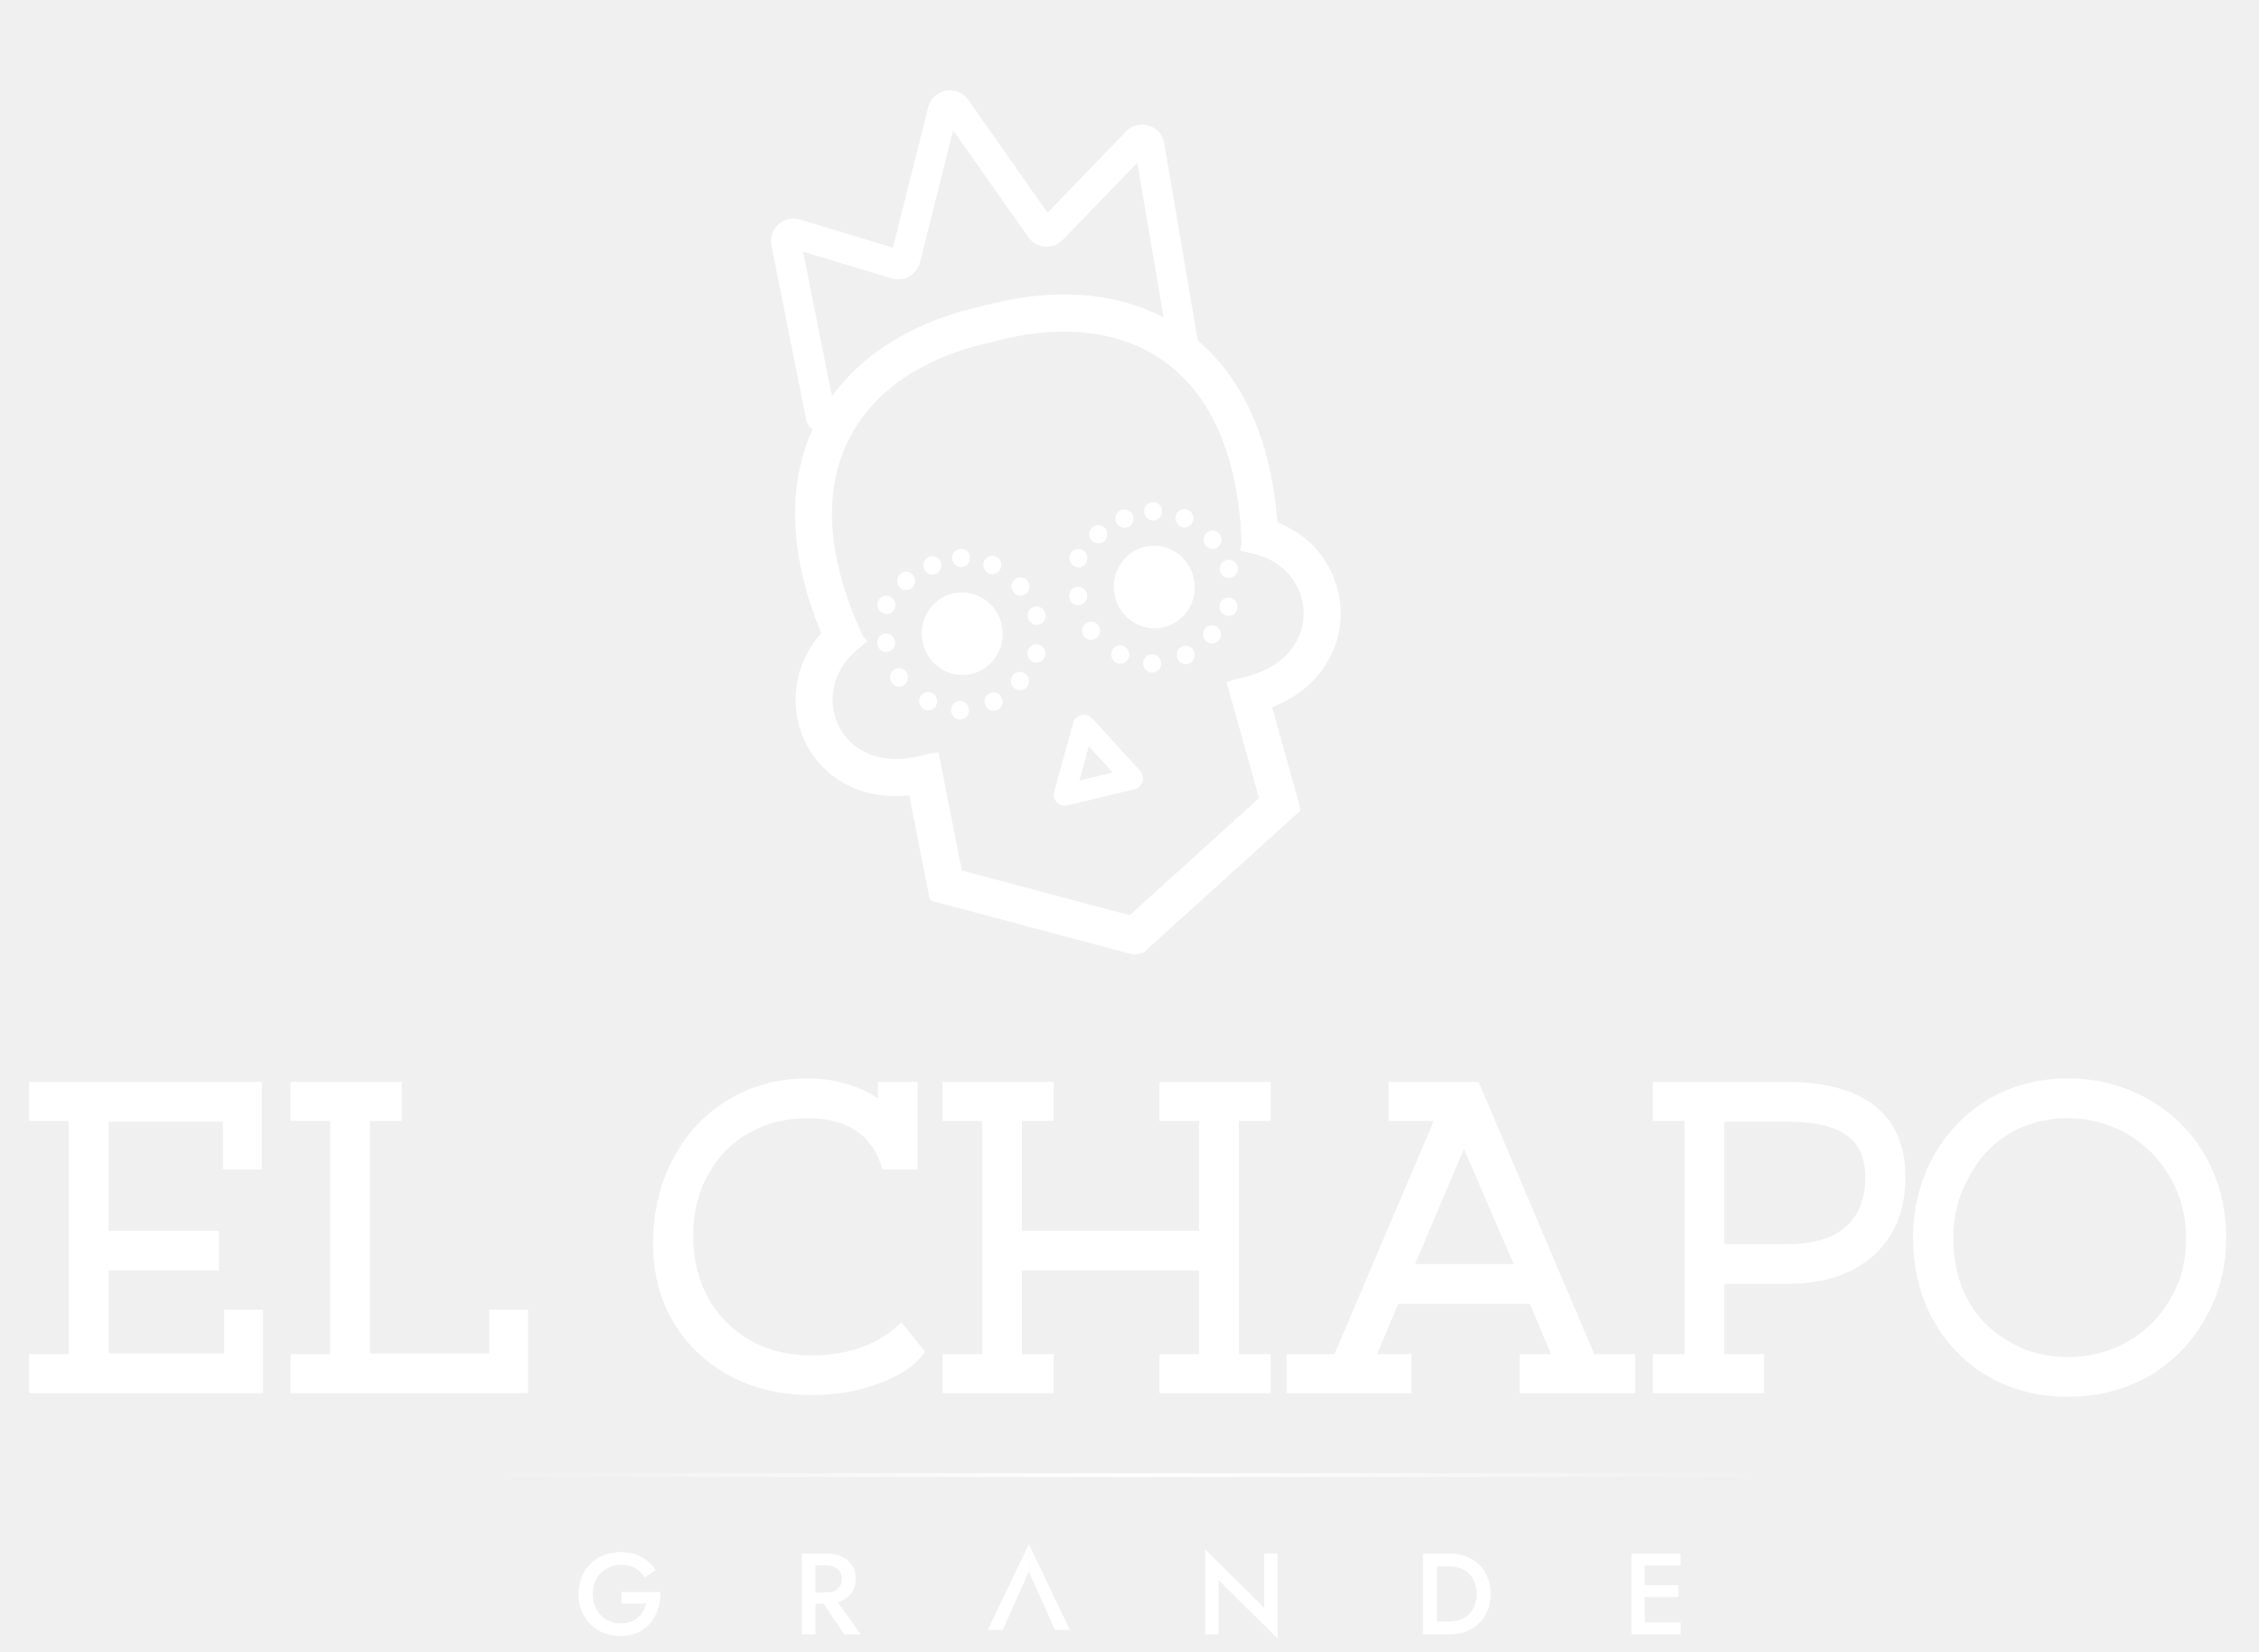
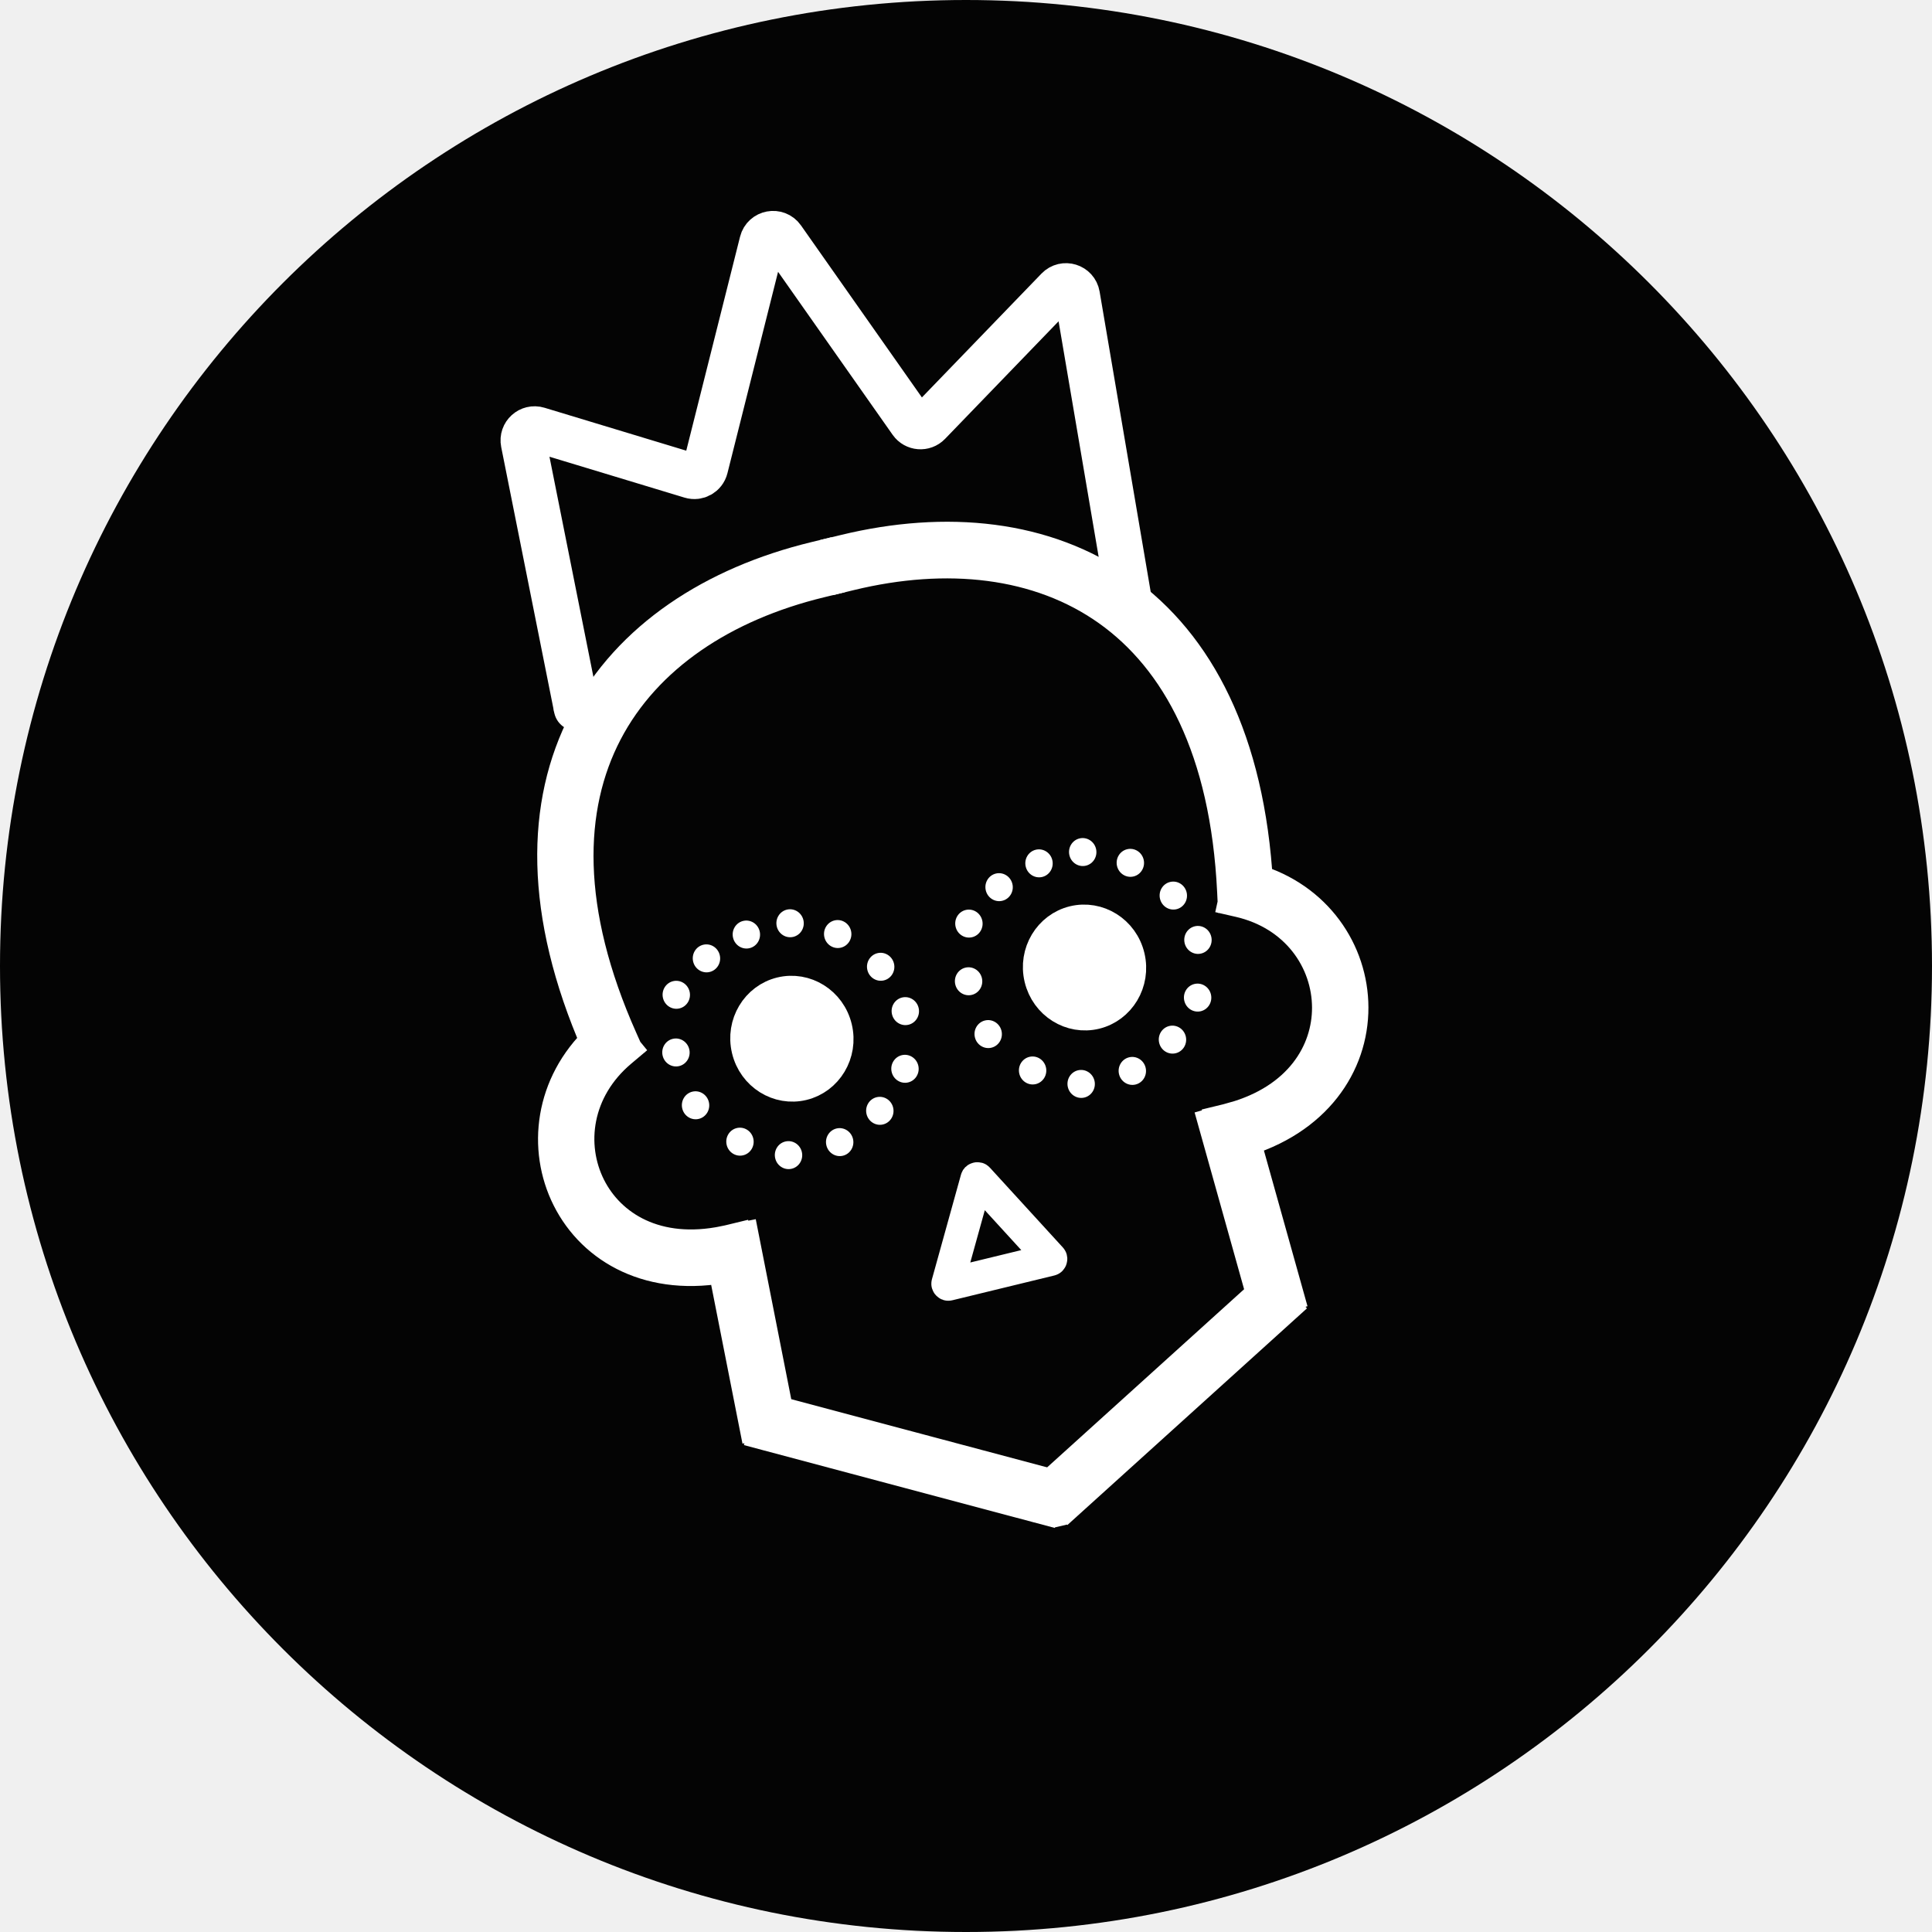
- <svg xmlns="http://www.w3.org/2000/svg" width="249" height="182" viewBox="0 0 249 182" fill="none">
-   <path fill-rule="evenodd" clip-rule="evenodd" d="M107.792 35.42C100.53 37.185 94.516 41.073 91.418 47.009C88.352 52.881 88.195 60.65 92.33 70.124C88.969 73.299 88.467 77.785 90.192 81.219C91.949 84.715 95.97 87.051 101.44 85.924L103.691 97.339L104.692 97.136L102.242 84.713L101.747 84.813L101.745 84.806C101.662 84.826 101.579 84.845 101.496 84.864L101.241 84.915L101.242 84.919C96.183 85.959 92.632 83.799 91.098 80.746C89.504 77.572 90.041 73.361 93.448 70.489L93.19 70.174L93.413 70.073C89.203 60.635 89.394 53.091 92.312 47.499C95.238 41.896 100.961 38.142 108.036 36.423L107.792 35.42ZM104.441 98.161L123.973 103.366L124.222 102.374L104.689 97.168L104.441 98.161Z" fill="white" />
-   <path d="M91.418 47.009L92.773 47.715L91.418 47.009ZM107.792 35.42L109.278 35.051L108.917 33.57L107.437 33.93L107.792 35.42ZM92.33 70.124L93.377 71.238L94.164 70.494L93.732 69.504L92.33 70.124ZM90.192 81.219L88.825 81.913L88.825 81.913L90.192 81.219ZM101.44 85.924L102.941 85.621L102.644 84.112L101.138 84.422L101.44 85.924ZM103.691 97.339L102.19 97.642L102.486 99.145L103.988 98.842L103.691 97.339ZM104.692 97.136L104.988 98.64L106.49 98.337L106.193 96.833L104.692 97.136ZM102.242 84.713L103.743 84.41L103.447 82.907L101.946 83.21L102.242 84.713ZM101.747 84.813L100.255 85.16L100.585 86.611L102.043 86.317L101.747 84.813ZM101.745 84.806L103.237 84.458L102.893 82.95L101.39 83.315L101.745 84.806ZM101.496 84.864L101.792 86.367L101.809 86.364L101.825 86.36L101.496 84.864ZM101.241 84.915L100.945 83.412L99.443 83.715L99.74 85.219L101.241 84.915ZM101.242 84.919L101.544 86.421L103.039 86.113L102.743 84.615L101.242 84.919ZM91.098 80.746L92.466 80.051L92.466 80.051L91.098 80.746ZM93.448 70.489L94.43 71.661L95.591 70.683L94.632 69.513L93.448 70.489ZM93.19 70.174L92.563 68.778L90.739 69.606L92.005 71.151L93.19 70.174ZM93.413 70.073L94.04 71.469L95.433 70.837L94.811 69.442L93.413 70.073ZM92.312 47.499L93.668 48.206L92.312 47.499ZM108.036 36.423L108.391 37.913L109.887 37.549L109.523 36.053L108.036 36.423ZM123.973 103.366L123.574 104.848L125.078 105.249L125.458 103.734L123.973 103.366ZM104.441 98.161L102.956 97.793L102.59 99.256L104.042 99.643L104.441 98.161ZM124.222 102.374L125.706 102.741L126.072 101.278L124.621 100.892L124.222 102.374ZM104.689 97.168L105.088 95.686L103.584 95.285L103.205 96.801L104.689 97.168ZM92.773 47.715C95.608 42.284 101.176 38.605 108.147 36.911L107.437 33.93C99.884 35.766 93.425 39.861 90.062 46.302L92.773 47.715ZM93.732 69.504C89.725 60.323 89.982 53.062 92.773 47.715L90.062 46.302C86.722 52.701 86.664 60.976 90.927 70.743L93.732 69.504ZM91.56 80.525C90.13 77.679 90.525 73.933 93.377 71.238L91.282 69.01C87.414 72.665 86.804 77.89 88.825 81.913L91.56 80.525ZM101.138 84.422C96.297 85.419 92.986 83.362 91.56 80.525L88.825 81.913C90.912 86.067 95.644 88.683 101.742 87.426L101.138 84.422ZM105.192 97.035L102.941 85.621L99.939 86.228L102.19 97.642L105.192 97.035ZM104.396 95.633L103.395 95.835L103.988 98.842L104.988 98.64L104.396 95.633ZM100.741 85.016L103.191 97.44L106.193 96.833L103.743 84.41L100.741 85.016ZM102.043 86.317L102.539 86.216L101.946 83.21L101.45 83.31L102.043 86.317ZM100.253 85.153L100.255 85.16L103.239 84.466L103.237 84.458L100.253 85.153ZM101.825 86.36C101.916 86.34 102.008 86.318 102.1 86.296L101.39 83.315C101.315 83.334 101.241 83.351 101.167 83.368L101.825 86.36ZM101.538 86.419L101.792 86.367L101.199 83.361L100.945 83.412L101.538 86.419ZM102.743 84.615L102.742 84.612L99.74 85.219L99.74 85.222L102.743 84.615ZM89.731 81.44C91.594 85.149 95.853 87.591 101.544 86.421L100.94 83.416C96.513 84.327 93.67 82.448 92.466 80.051L89.731 81.44ZM92.465 69.317C88.501 72.659 87.825 77.647 89.731 81.44L92.466 80.051C91.182 77.497 91.581 74.063 94.43 71.661L92.465 69.317ZM92.005 71.151L92.263 71.465L94.632 69.513L94.374 69.198L92.005 71.151ZM92.786 68.677L92.563 68.778L93.817 71.571L94.04 71.469L92.786 68.677ZM90.957 46.793C87.76 52.917 87.675 60.974 92.016 70.704L94.811 69.442C90.73 60.296 91.027 53.264 93.668 48.206L90.957 46.793ZM107.681 34.932C100.314 36.723 94.146 40.685 90.957 46.793L93.668 48.206C96.33 43.107 101.607 39.562 108.391 37.913L107.681 34.932ZM106.305 35.79L106.549 36.792L109.523 36.053L109.278 35.051L106.305 35.79ZM124.372 101.884L104.84 96.678L104.042 99.643L123.574 104.848L124.372 101.884ZM122.737 102.006L122.489 102.999L125.458 103.734L125.706 102.741L122.737 102.006ZM104.29 98.65L123.823 103.856L124.621 100.892L105.088 95.686L104.29 98.65ZM105.925 98.528L106.173 97.535L103.205 96.801L102.956 97.793L105.925 98.528Z" fill="white" />
-   <path fill-rule="evenodd" clip-rule="evenodd" d="M109.948 34.9C117.21 33.135 124.316 33.834 129.748 37.696C135.123 41.517 138.761 48.362 139.344 58.698C143.767 59.981 146.235 63.746 146.244 67.597C146.254 71.517 143.725 75.445 138.347 76.956L141.48 88.149L140.498 88.429L137.085 76.24L137.572 76.101L137.571 76.1L137.621 76.087L138.068 75.96L138.07 75.969C143.044 74.571 145.233 71.015 145.225 67.591C145.216 64.033 142.841 60.529 138.514 59.537L138.601 59.141L138.357 59.153C137.857 48.813 134.29 42.182 129.172 38.544C124.044 34.898 117.257 34.185 110.182 35.905L109.948 34.9ZM141.184 89.232L126.133 102.844L125.465 102.074L140.516 88.462L141.184 89.232Z" fill="white" />
-   <path d="M129.748 37.696L128.86 38.948L129.748 37.696ZM109.948 34.9L108.458 35.254L108.112 33.77L109.593 33.41L109.948 34.9ZM139.344 58.698L138.913 60.171L137.878 59.871L137.817 58.791L139.344 58.698ZM146.244 67.597L144.714 67.607L146.244 67.597ZM138.347 76.956L136.873 77.375L136.458 75.895L137.939 75.479L138.347 76.956ZM141.48 88.149L142.954 87.73L143.367 89.204L141.893 89.624L141.48 88.149ZM140.498 88.429L140.911 89.904L139.437 90.324L139.024 88.849L140.498 88.429ZM137.085 76.24L135.612 76.66L135.199 75.185L136.673 74.765L137.085 76.24ZM137.572 76.101L139.057 75.725L139.416 77.169L137.985 77.576L137.572 76.101ZM137.571 76.1L136.086 76.476L135.714 74.977L137.214 74.61L137.571 76.1ZM137.621 76.087L138.034 77.562L138.007 77.57L137.979 77.577L137.621 76.087ZM138.068 75.96L137.655 74.485L139.129 74.065L139.541 75.54L138.068 75.96ZM138.07 75.969L138.478 77.445L137.008 77.858L136.597 76.389L138.07 75.969ZM145.225 67.591L143.694 67.602L145.225 67.591ZM138.514 59.537L138.167 61.032L136.693 60.694L137.02 59.212L138.514 59.537ZM138.601 59.141L138.531 57.609L140.528 57.508L140.096 59.466L138.601 59.141ZM138.357 59.153L138.428 60.685L136.902 60.761L136.828 59.233L138.357 59.153ZM129.172 38.544L130.061 37.292L130.061 37.292L129.172 38.544ZM110.182 35.905L110.537 37.395L109.04 37.759L108.691 36.259L110.182 35.905ZM126.133 102.844L127.156 103.98L125.997 105.028L124.977 103.853L126.133 102.844ZM141.184 89.232L142.341 88.223L143.325 89.357L142.207 90.369L141.184 89.232ZM125.465 102.074L124.309 103.083L123.324 101.949L124.442 100.937L125.465 102.074ZM140.516 88.462L139.493 87.326L140.652 86.278L141.672 87.453L140.516 88.462ZM128.86 38.948C123.889 35.414 117.274 34.696 110.303 36.39L109.593 33.41C117.146 31.574 124.742 32.253 130.637 36.444L128.86 38.948ZM137.817 58.791C137.251 48.775 133.752 42.427 128.86 38.948L130.637 36.444C136.493 40.607 140.27 47.949 140.872 58.605L137.817 58.791ZM144.714 67.607C144.706 64.416 142.668 61.261 138.913 60.171L139.776 57.225C144.867 58.702 147.763 63.075 147.775 67.586L144.714 67.607ZM137.939 75.479C142.699 74.143 144.722 70.789 144.714 67.607L147.775 67.586C147.786 72.245 144.751 76.748 138.754 78.432L137.939 75.479ZM140.007 88.569L136.873 77.375L139.82 76.536L142.954 87.73L140.007 88.569ZM140.085 86.954L141.067 86.674L141.893 89.624L140.911 89.904L140.085 86.954ZM138.559 75.82L141.971 88.009L139.024 88.849L135.612 76.66L138.559 75.82ZM137.985 77.576L137.498 77.715L136.673 74.765L137.159 74.626L137.985 77.576ZM139.056 75.723L139.057 75.725L136.087 76.478L136.086 76.476L139.056 75.723ZM137.979 77.577L137.929 77.589L137.214 74.61L137.264 74.597L137.979 77.577ZM138.481 77.435L138.034 77.562L137.209 74.612L137.655 74.485L138.481 77.435ZM136.597 76.389L136.594 76.38L139.541 75.54L139.544 75.549L136.597 76.389ZM146.755 67.581C146.766 71.74 144.073 75.873 138.478 77.445L137.663 74.492C142.016 73.269 143.701 70.29 143.694 67.602L146.755 67.581ZM138.861 58.042C143.896 59.196 146.744 63.328 146.755 67.581L143.694 67.602C143.687 64.737 141.785 61.862 138.167 61.032L138.861 58.042ZM140.096 59.466L140.008 59.862L137.02 59.212L137.107 58.815L140.096 59.466ZM138.287 57.621L138.531 57.609L138.672 60.672L138.428 60.685L138.287 57.621ZM130.061 37.292C135.667 41.277 139.37 48.413 139.886 59.072L136.828 59.233C136.344 49.214 132.913 43.087 128.283 39.796L130.061 37.292ZM109.827 34.415C117.194 32.624 124.471 33.318 130.061 37.292L128.283 39.796C123.617 36.478 117.321 35.746 110.537 37.395L109.827 34.415ZM111.439 34.546L111.672 35.551L108.691 36.259L108.458 35.254L111.439 34.546ZM125.11 101.707L140.161 88.096L142.207 90.369L127.156 103.98L125.11 101.707ZM126.622 101.065L127.29 101.835L124.977 103.853L124.309 103.083L126.622 101.065ZM141.539 89.599L126.488 103.21L124.442 100.937L139.493 87.326L141.539 89.599ZM140.028 90.241L139.359 89.471L141.672 87.453L142.341 88.223L140.028 90.241Z" fill="white" />
-   <path d="M125.299 104.085L126.023 104.985L125.054 105.214L125.299 104.085Z" fill="white" />
-   <path d="M109.251 69.067C109.689 70.906 108.583 72.708 106.845 73.13C105.106 73.553 103.31 72.457 102.872 70.618C102.434 68.779 103.54 66.977 105.278 66.555C107.017 66.132 108.813 67.228 109.251 69.067Z" fill="white" stroke="white" stroke-width="2.349" />
-   <path d="M106.893 61.259C107.022 61.803 106.697 62.348 106.165 62.477C105.634 62.606 105.098 62.27 104.968 61.727C104.839 61.183 105.165 60.638 105.696 60.508C106.228 60.379 106.763 60.715 106.893 61.259Z" fill="white" />
-   <path d="M110.339 62.032C110.469 62.576 110.143 63.121 109.611 63.251C109.08 63.38 108.544 63.044 108.414 62.5C108.285 61.956 108.611 61.411 109.142 61.282C109.674 61.153 110.21 61.489 110.339 62.032Z" fill="white" />
-   <path d="M113.448 64.403C113.578 64.947 113.252 65.493 112.72 65.622C112.189 65.751 111.653 65.415 111.523 64.871C111.394 64.328 111.72 63.782 112.251 63.653C112.783 63.524 113.319 63.86 113.448 64.403Z" fill="white" />
-   <path d="M115.231 67.614C115.36 68.158 115.034 68.704 114.503 68.833C113.971 68.962 113.436 68.626 113.306 68.082C113.177 67.538 113.502 66.993 114.034 66.864C114.565 66.734 115.101 67.071 115.231 67.614Z" fill="white" />
-   <path d="M115.206 71.782C115.336 72.326 115.01 72.871 114.479 73.001C113.947 73.13 113.411 72.794 113.282 72.25C113.152 71.706 113.478 71.161 114.01 71.032C114.541 70.903 115.077 71.239 115.206 71.782Z" fill="white" />
-   <path d="M113.387 74.825C113.516 75.369 113.19 75.915 112.659 76.044C112.127 76.173 111.591 75.837 111.462 75.293C111.332 74.749 111.658 74.204 112.19 74.075C112.721 73.945 113.257 74.281 113.387 74.825Z" fill="white" />
-   <path d="M110.482 77.091C110.612 77.635 110.286 78.18 109.754 78.309C109.223 78.439 108.687 78.102 108.557 77.559C108.428 77.015 108.754 76.469 109.285 76.34C109.817 76.211 110.353 76.547 110.482 77.091Z" fill="white" />
-   <path d="M106.78 78.032C106.91 78.576 106.584 79.121 106.052 79.251C105.521 79.38 104.985 79.044 104.856 78.5C104.726 77.956 105.052 77.411 105.584 77.282C106.115 77.153 106.651 77.489 106.78 78.032Z" fill="white" />
-   <path d="M103.267 77.056C103.397 77.599 103.071 78.145 102.54 78.274C102.008 78.403 101.472 78.067 101.343 77.524C101.213 76.98 101.539 76.434 102.071 76.305C102.602 76.176 103.138 76.512 103.267 77.056Z" fill="white" />
-   <path d="M100.054 74.427C100.184 74.971 99.858 75.516 99.326 75.645C98.795 75.774 98.259 75.438 98.129 74.895C98 74.351 98.326 73.805 98.857 73.676C99.389 73.547 99.925 73.883 100.054 74.427Z" fill="white" />
-   <path d="M98.635 70.603C98.765 71.146 98.439 71.692 97.907 71.821C97.376 71.95 96.84 71.614 96.711 71.07C96.581 70.527 96.907 69.981 97.439 69.852C97.97 69.723 98.506 70.059 98.635 70.603Z" fill="white" />
-   <path d="M98.659 66.431C98.789 66.974 98.463 67.52 97.931 67.649C97.4 67.778 96.864 67.442 96.734 66.899C96.605 66.355 96.931 65.809 97.462 65.68C97.994 65.551 98.53 65.887 98.659 66.431Z" fill="white" />
-   <path d="M100.842 63.794C100.972 64.338 100.646 64.883 100.115 65.012C99.583 65.142 99.047 64.806 98.918 64.262C98.788 63.718 99.114 63.173 99.645 63.043C100.177 62.914 100.713 63.25 100.842 63.794Z" fill="white" />
-   <path d="M103.731 62.071C103.86 62.615 103.534 63.161 103.003 63.29C102.471 63.419 101.936 63.083 101.806 62.539C101.677 61.995 102.002 61.45 102.534 61.321C103.065 61.192 103.601 61.528 103.731 62.071Z" fill="white" />
-   <path d="M130.424 63.919C130.862 65.758 129.756 67.559 128.018 67.982C126.279 68.404 124.483 67.308 124.045 65.469C123.607 63.63 124.713 61.829 126.452 61.406C128.19 60.984 129.986 62.08 130.424 63.919Z" fill="white" stroke="white" stroke-width="2.349" />
-   <path d="M128.066 56.11C128.196 56.654 127.87 57.2 127.338 57.329C126.807 57.458 126.271 57.122 126.141 56.578C126.012 56.035 126.338 55.489 126.869 55.36C127.401 55.231 127.937 55.567 128.066 56.11Z" fill="white" />
-   <path d="M131.512 56.884C131.642 57.428 131.316 57.973 130.784 58.102C130.253 58.231 129.717 57.895 129.587 57.352C129.458 56.808 129.784 56.263 130.315 56.133C130.847 56.004 131.383 56.34 131.512 56.884Z" fill="white" />
-   <path d="M134.621 59.255C134.751 59.799 134.425 60.344 133.893 60.473C133.362 60.603 132.826 60.267 132.696 59.723C132.567 59.179 132.893 58.634 133.424 58.504C133.956 58.375 134.492 58.711 134.621 59.255Z" fill="white" />
-   <path d="M136.404 62.466C136.533 63.01 136.208 63.555 135.676 63.684C135.145 63.813 134.609 63.477 134.479 62.934C134.35 62.39 134.676 61.844 135.207 61.715C135.739 61.586 136.274 61.922 136.404 62.466Z" fill="white" />
-   <path d="M136.38 66.634C136.509 67.178 136.183 67.723 135.652 67.852C135.12 67.981 134.584 67.645 134.455 67.102C134.325 66.558 134.651 66.013 135.183 65.883C135.714 65.754 136.25 66.09 136.38 66.634Z" fill="white" />
-   <path d="M134.56 69.677C134.689 70.221 134.363 70.766 133.832 70.895C133.3 71.024 132.764 70.688 132.635 70.145C132.505 69.601 132.831 69.055 133.363 68.926C133.894 68.797 134.43 69.133 134.56 69.677Z" fill="white" />
-   <path d="M131.655 71.942C131.785 72.486 131.459 73.032 130.927 73.161C130.396 73.29 129.86 72.954 129.731 72.41C129.601 71.867 129.927 71.321 130.459 71.192C130.99 71.063 131.526 71.399 131.655 71.942Z" fill="white" />
-   <path d="M127.954 72.884C128.083 73.428 127.757 73.973 127.226 74.102C126.694 74.231 126.158 73.895 126.029 73.352C125.899 72.808 126.225 72.263 126.757 72.133C127.288 72.004 127.824 72.34 127.954 72.884Z" fill="white" />
-   <path d="M124.441 71.907C124.57 72.451 124.244 72.996 123.713 73.126C123.181 73.255 122.645 72.919 122.516 72.375C122.386 71.831 122.712 71.286 123.244 71.157C123.775 71.028 124.311 71.364 124.441 71.907Z" fill="white" />
-   <path d="M121.227 69.278C121.357 69.822 121.031 70.368 120.5 70.497C119.968 70.626 119.432 70.29 119.303 69.746C119.173 69.203 119.499 68.657 120.031 68.528C120.562 68.399 121.098 68.735 121.227 69.278Z" fill="white" />
-   <path d="M119.808 65.454C119.938 65.998 119.612 66.543 119.081 66.673C118.549 66.802 118.013 66.466 117.884 65.922C117.754 65.378 118.08 64.833 118.612 64.704C119.143 64.574 119.679 64.91 119.808 65.454Z" fill="white" />
-   <path d="M119.832 61.282C119.962 61.826 119.636 62.371 119.104 62.501C118.573 62.63 118.037 62.294 117.907 61.75C117.778 61.206 118.104 60.661 118.635 60.532C119.167 60.403 119.703 60.739 119.832 61.282Z" fill="white" />
-   <path d="M122.016 58.646C122.145 59.189 121.819 59.735 121.288 59.864C120.756 59.993 120.22 59.657 120.091 59.113C119.961 58.57 120.287 58.024 120.819 57.895C121.35 57.766 121.886 58.102 122.016 58.646Z" fill="white" />
-   <path d="M124.904 56.923C125.033 57.467 124.708 58.012 124.176 58.141C123.645 58.27 123.109 57.934 122.979 57.391C122.85 56.847 123.176 56.301 123.707 56.172C124.239 56.043 124.774 56.379 124.904 56.923Z" fill="white" />
-   <path d="M119.427 79.996C119.43 79.984 119.434 79.978 119.435 79.975C119.437 79.973 119.438 79.971 119.44 79.969C119.445 79.965 119.454 79.959 119.47 79.955C119.485 79.951 119.496 79.953 119.502 79.954C119.505 79.955 119.507 79.956 119.509 79.957C119.512 79.959 119.517 79.963 119.526 79.972L124.798 85.739C124.806 85.748 124.809 85.753 124.811 85.756C124.812 85.759 124.813 85.761 124.814 85.764C124.815 85.77 124.815 85.781 124.811 85.795C124.807 85.809 124.8 85.818 124.795 85.823C124.793 85.825 124.791 85.826 124.789 85.828C124.786 85.829 124.78 85.832 124.769 85.835L117.398 87.626C117.387 87.629 117.38 87.629 117.377 87.629C117.374 87.629 117.372 87.629 117.369 87.628C117.363 87.626 117.353 87.621 117.343 87.611C117.333 87.6 117.328 87.59 117.326 87.584C117.326 87.581 117.325 87.578 117.325 87.575C117.325 87.572 117.325 87.566 117.329 87.555L119.427 79.996Z" stroke="white" stroke-width="2.349" />
-   <path d="M90.478 45.931L86.641 26.71C86.52 26.101 87.091 25.582 87.686 25.762L98.768 29.118C99.217 29.254 99.688 28.987 99.803 28.532L103.905 12.214C104.077 11.532 104.97 11.367 105.374 11.942L114.696 25.203C114.993 25.625 115.601 25.672 115.96 25.301L125.303 15.624C125.771 15.139 126.592 15.393 126.705 16.057L130.508 38.409" stroke="white" stroke-width="3.287" />
-   <path d="M92.076 45.544C92.288 46.426 91.745 47.314 90.862 47.526C89.98 47.739 89.092 47.195 88.88 46.313C88.668 45.43 89.211 44.543 90.093 44.33C90.976 44.118 91.863 44.661 92.076 45.544Z" fill="white" />
-   <path d="M11.963 140.008V149.161H24.708V144.344H29V153.541H3.204V149.249H7.584V123.54H3.204V119.248H28.869V128.884H24.577V123.628H11.963V135.628H24.139V140.008H11.963ZM40.779 123.54V149.161H53.917V144.344H58.209V153.541H32.019V149.249H36.399V123.54H32.019V119.248H44.282V123.54H40.779ZM101.981 148.986C100.93 150.446 99.251 151.599 96.945 152.446C94.667 153.322 92.156 153.76 89.412 153.76C86.142 153.76 83.163 153.059 80.477 151.658C77.82 150.227 75.733 148.242 74.214 145.701C72.725 143.161 71.981 140.285 71.981 137.073C71.981 133.657 72.711 130.548 74.171 127.745C75.66 124.913 77.733 122.708 80.39 121.132C82.988 119.613 85.879 118.854 89.061 118.854C90.492 118.854 91.864 119.044 93.178 119.423C94.521 119.803 95.718 120.343 96.769 121.044V119.248H101.149V128.884H97.251C96.784 127.044 95.85 125.643 94.448 124.679C93.047 123.716 91.237 123.234 89.017 123.234C86.653 123.234 84.507 123.774 82.579 124.854C80.682 125.905 79.192 127.409 78.112 129.365C76.974 131.322 76.404 133.584 76.404 136.154C76.404 138.723 76.944 141.001 78.025 142.986C79.105 144.971 80.638 146.533 82.623 147.672C84.55 148.811 86.828 149.38 89.456 149.38C93.543 149.38 96.843 148.169 99.353 145.745L101.981 148.986ZM127.796 123.54V119.248H140.059V123.54H136.555V149.249H140.059V153.541H127.796V149.249H132.175V140.008H112.642V149.249H116.146V153.541H103.883V149.249H108.263V123.54H103.883V119.248H116.146V123.54H112.642V135.628H132.175V123.54H127.796ZM153.045 123.54V119.248H162.987L175.732 149.249H180.243V153.541H167.498V149.249H170.958L168.637 143.687H154.14L151.775 149.249H155.585V153.541H141.833V149.249H147.089L158.038 123.54H153.045ZM166.841 139.307L161.366 126.606L155.98 139.307H166.841ZM197.02 119.248C201.253 119.248 204.48 120.139 206.699 121.92C208.918 123.701 210.027 126.314 210.027 129.759C210.027 132.154 209.502 134.241 208.45 136.022C207.399 137.774 205.896 139.132 203.939 140.095C201.983 141.03 199.677 141.497 197.02 141.497H190.056V149.249H194.436V153.541H182.173V149.249H185.676V123.54H182.173V119.248H197.02ZM197.063 137.117C199.837 137.117 201.954 136.49 203.414 135.234C204.874 133.949 205.604 132.124 205.604 129.759C205.604 127.628 204.918 126.081 203.545 125.117C202.202 124.124 200.042 123.628 197.063 123.628H190.056V137.117H197.063ZM227.91 153.935C224.669 153.935 221.749 153.191 219.151 151.701C216.552 150.183 214.494 148.052 212.975 145.307C211.574 142.621 210.873 139.657 210.873 136.417C210.873 133.234 211.589 130.3 213.019 127.613C214.479 124.927 216.508 122.781 219.107 121.175C221.764 119.628 224.698 118.854 227.91 118.854C231.18 118.854 234.158 119.628 236.845 121.175C239.531 122.694 241.648 124.825 243.195 127.57C244.655 130.314 245.385 133.263 245.385 136.417C245.385 139.628 244.626 142.577 243.107 145.263C241.618 147.95 239.545 150.081 236.888 151.658C234.202 153.176 231.209 153.935 227.91 153.935ZM227.91 149.555C230.333 149.555 232.523 149.001 234.48 147.891C236.436 146.782 238.012 145.22 239.21 143.205V143.161C240.377 141.293 240.961 139.044 240.961 136.417C240.961 134.022 240.392 131.832 239.253 129.847C238.144 127.832 236.567 126.212 234.523 124.986C232.45 123.818 230.246 123.234 227.91 123.234C225.545 123.234 223.399 123.803 221.472 124.942C219.574 126.081 218.085 127.686 217.005 129.759C215.866 131.774 215.297 133.993 215.297 136.417C215.297 138.957 215.822 141.22 216.873 143.205C217.924 145.161 219.443 146.709 221.428 147.847H221.472C223.282 148.986 225.428 149.555 227.91 149.555Z" fill="white" />
-   <path d="M68.505 176.738H71.24C71.163 177.034 71.049 177.314 70.896 177.577C70.744 177.84 70.553 178.073 70.324 178.277C70.095 178.48 69.823 178.637 69.51 178.747C69.196 178.858 68.84 178.913 68.441 178.913C67.856 178.913 67.331 178.777 66.864 178.506C66.398 178.234 66.025 177.857 65.745 177.374C65.473 176.882 65.338 176.314 65.338 175.669C65.338 175.016 65.478 174.452 65.757 173.977C66.037 173.494 66.41 173.121 66.877 172.858C67.343 172.587 67.865 172.451 68.441 172.451C69.06 172.451 69.586 172.578 70.019 172.833C70.46 173.087 70.803 173.426 71.049 173.85L72.27 173.036C72.007 172.621 71.685 172.269 71.303 171.98C70.93 171.684 70.506 171.459 70.031 171.306C69.556 171.145 69.026 171.065 68.441 171.065C67.771 171.065 67.148 171.175 66.572 171.395C66.003 171.616 65.507 171.934 65.083 172.349C64.668 172.756 64.341 173.244 64.104 173.812C63.875 174.372 63.761 174.991 63.761 175.669C63.761 176.348 63.875 176.971 64.104 177.539C64.333 178.107 64.655 178.599 65.071 179.014C65.495 179.43 65.991 179.752 66.559 179.981C67.127 180.202 67.746 180.312 68.416 180.312C69.12 180.312 69.747 180.185 70.298 179.93C70.858 179.667 71.325 179.311 71.698 178.862C72.071 178.412 72.35 177.899 72.537 177.323C72.724 176.738 72.808 176.119 72.791 175.466H68.505V176.738ZM90.218 175.873L93.054 180.121H94.861L91.846 175.873H90.218ZM88.386 171.217V180.121H89.887V171.217H88.386ZM89.276 172.515H91.07C91.409 172.515 91.706 172.574 91.96 172.693C92.223 172.811 92.427 172.981 92.571 173.202C92.715 173.422 92.787 173.693 92.787 174.016C92.787 174.329 92.715 174.601 92.571 174.83C92.427 175.05 92.223 175.22 91.96 175.338C91.706 175.457 91.409 175.517 91.07 175.517H89.276V176.75H91.134C91.778 176.75 92.338 176.636 92.813 176.407C93.296 176.178 93.669 175.856 93.932 175.44C94.195 175.025 94.326 174.537 94.326 173.977C94.326 173.418 94.195 172.934 93.932 172.527C93.669 172.112 93.296 171.79 92.813 171.561C92.338 171.332 91.778 171.217 91.134 171.217H89.276V172.515ZM139.343 171.217V177.196L132.844 170.772V180.121H134.319V174.143L140.819 180.566V171.217H139.343ZM156.849 171.217V180.121H158.375V171.217H156.849ZM159.723 180.121C160.631 180.121 161.428 179.939 162.115 179.574C162.802 179.201 163.336 178.684 163.717 178.022C164.107 177.352 164.302 176.568 164.302 175.669C164.302 174.77 164.107 173.99 163.717 173.329C163.336 172.659 162.802 172.142 162.115 171.777C161.428 171.404 160.631 171.217 159.723 171.217H157.777V172.629H159.685C160.126 172.629 160.533 172.693 160.906 172.82C161.279 172.947 161.602 173.138 161.873 173.392C162.153 173.647 162.369 173.965 162.522 174.346C162.683 174.728 162.763 175.169 162.763 175.669C162.763 176.169 162.683 176.61 162.522 176.992C162.369 177.374 162.153 177.692 161.873 177.946C161.602 178.2 161.279 178.391 160.906 178.518C160.533 178.646 160.126 178.709 159.685 178.709H157.777V180.121H159.723ZM180.751 180.121H185.241V178.798H180.751V180.121ZM180.751 172.54H185.241V171.217H180.751V172.54ZM180.751 176H184.987V174.702H180.751V176ZM179.823 171.217V180.121H181.298V171.217H179.823Z" fill="white" />
-   <path d="M113.406 170.176L117.926 179.626H116.282L113.406 173.211V170.176Z" fill="white" />
-   <path d="M113.406 170.176L108.886 179.626H110.53L113.406 173.211V170.176Z" fill="white" />
-   <rect x="53.416" y="162.367" width="141.347" height="0.411" fill="url(#paint0_linear_1812_383)" />
-   <defs>
-     <linearGradient id="paint0_linear_1812_383" x1="194.762" y1="162.778" x2="53.416" y2="162.778" gradientUnits="userSpaceOnUse">
-       <stop stop-color="white" stop-opacity="0" />
-       <stop offset="0.495" stop-color="white" />
-       <stop offset="1" stop-color="white" stop-opacity="0" />
-     </linearGradient>
-   </defs>
+ <svg xmlns="http://www.w3.org/2000/svg" width="500" height="500" viewBox="0 0 500 500" fill="none">
+   <rect width="500" height="500" rx="250" fill="#040404" />
+   <path fill-rule="evenodd" clip-rule="evenodd" d="M211.13 145.659C185.155 151.972 163.645 165.877 152.56 187.11C141.594 208.117 141.032 235.907 155.827 269.798C143.804 281.154 142.008 297.202 148.18 309.485C154.463 321.991 168.846 330.347 188.41 326.318L196.462 367.146L200.042 366.423L191.279 321.985L189.509 322.343L189.503 322.316C189.206 322.388 188.91 322.457 188.615 322.523L187.699 322.709L187.701 322.72C169.607 326.442 156.906 318.713 151.419 307.793C145.716 296.443 147.637 281.378 159.823 271.106L158.895 269.974L159.698 269.61C144.638 235.851 145.32 208.865 155.762 188.864C166.226 168.821 186.696 155.395 212.004 149.243L211.13 145.659ZM199.144 370.073L269.012 388.694L269.9 385.143L200.033 366.523L199.144 370.073Z" fill="white" />
+   <path d="M152.56 187.11L157.409 189.638L152.56 187.11ZM211.13 145.659L216.448 144.336L215.157 139.041L209.86 140.328L211.13 145.659ZM155.827 269.798L159.573 273.782L162.389 271.122L160.843 267.582L155.827 269.798ZM148.18 309.485L143.288 311.968L148.18 309.485ZM188.41 326.318L193.781 325.233L192.716 319.835L187.33 320.944L188.41 326.318ZM196.462 367.146L191.092 368.231L192.152 373.608L197.523 372.523L196.462 367.146ZM200.042 366.423L201.103 371.8L206.473 370.715L205.413 365.338L200.042 366.423ZM191.279 321.985L196.649 320.901L195.589 315.524L190.219 316.608L191.279 321.985ZM189.509 322.343L184.172 323.585L185.355 328.773L190.57 327.72L189.509 322.343ZM189.503 322.316L194.84 321.074L193.61 315.678L188.233 316.985L189.503 322.316ZM188.615 322.523L189.676 327.901L189.735 327.889L189.793 327.876L188.615 322.523ZM187.699 322.709L186.638 317.331L181.268 318.416L182.328 323.794L187.699 322.709ZM187.701 322.72L188.781 328.094L194.128 326.994L193.071 321.635L187.701 322.72ZM151.419 307.793L146.528 310.276L146.528 310.276L151.419 307.793ZM159.823 271.106L163.337 275.298L167.488 271.798L164.059 267.614L159.823 271.106ZM158.895 269.974L156.653 264.979L150.131 267.941L154.66 273.466L158.895 269.974ZM159.698 269.61L161.941 274.605L166.923 272.342L164.697 267.354L159.698 269.61ZM155.762 188.864L160.61 191.392L155.762 188.864ZM212.004 149.243L213.274 154.574L218.627 153.273L217.322 147.921L212.004 149.243ZM269.012 388.694L267.585 393.995L272.965 395.429L274.321 390.007L269.012 388.694ZM199.144 370.073L193.835 368.759L192.526 373.991L197.717 375.375L199.144 370.073ZM269.9 385.143L275.21 386.457L276.519 381.225L271.328 379.842L269.9 385.143ZM200.033 366.523L201.46 361.221L196.08 359.787L194.723 365.209L200.033 366.523ZM157.409 189.638C167.551 170.211 187.466 157.05 212.4 150.989L209.86 140.328C182.844 146.894 159.74 161.544 147.712 184.583L157.409 189.638ZM160.843 267.582C146.506 234.739 147.424 208.762 157.409 189.638L147.712 184.583C135.763 207.472 135.558 237.074 150.81 272.014L160.843 267.582ZM153.071 307.002C147.957 296.825 149.367 283.423 159.573 273.782L152.081 265.814C138.242 278.886 136.059 297.58 143.288 311.968L153.071 307.002ZM187.33 320.944C170.016 324.51 158.171 317.153 153.071 307.002L143.288 311.968C150.755 326.829 167.677 336.183 189.491 331.691L187.33 320.944ZM201.832 366.061L193.781 325.233L183.04 327.402L191.092 368.231L201.832 366.061ZM198.982 361.046L195.402 361.769L197.523 372.523L201.103 371.8L198.982 361.046ZM185.909 323.07L194.672 367.508L205.413 365.338L196.649 320.901L185.909 323.07ZM190.57 327.72L192.339 327.363L190.219 316.608L188.449 316.966L190.57 327.72ZM184.166 323.558L184.172 323.585L194.846 321.101L194.84 321.074L184.166 323.558ZM189.793 327.876C190.118 327.803 190.445 327.726 190.773 327.646L188.233 316.985C187.967 317.05 187.702 317.112 187.438 317.171L189.793 327.876ZM188.759 328.086L189.676 327.901L187.555 317.146L186.638 317.331L188.759 328.086ZM193.071 321.635L193.069 321.624L182.328 323.794L182.331 323.805L193.071 321.635ZM146.528 310.276C153.193 323.542 168.428 332.28 188.781 328.094L186.621 317.347C170.786 320.604 160.618 313.884 156.311 305.31L146.528 310.276ZM156.309 266.914C142.129 278.868 139.713 296.712 146.528 310.276L156.311 305.31C151.72 296.174 153.146 283.889 163.337 275.298L156.309 266.914ZM154.66 273.466L155.587 274.598L164.059 267.614L163.131 266.482L154.66 273.466ZM157.456 264.615L156.653 264.979L161.138 274.969L161.941 274.605L157.456 264.615ZM150.914 186.337C139.476 208.245 139.173 237.064 154.699 271.866L164.697 267.354C150.102 234.639 151.164 209.484 160.61 191.392L150.914 186.337ZM210.734 143.913C184.384 150.317 162.32 164.489 150.914 186.337L160.61 191.392C170.131 173.153 189.008 160.472 213.274 154.574L210.734 143.913ZM205.812 146.981L206.686 150.566L217.322 147.921L216.448 144.336L205.812 146.981ZM270.439 383.392L200.571 364.771L197.717 375.375L267.585 393.995L270.439 383.392ZM264.591 383.83L263.703 387.38L274.321 390.007L275.21 386.457L264.591 383.83ZM198.605 371.824L268.473 390.445L271.328 379.842L201.46 361.221L198.605 371.824ZM204.454 371.387L205.342 367.836L194.723 365.209L193.835 368.759L204.454 371.387Z" fill="white" />
+   <path fill-rule="evenodd" clip-rule="evenodd" d="M218.843 143.796C244.818 137.483 270.235 139.982 289.668 153.798C308.891 167.464 321.904 191.95 323.992 228.922C339.812 233.511 348.638 246.977 348.673 260.751C348.709 274.777 339.661 288.828 320.422 294.229L331.632 334.274L328.118 335.276L315.912 291.675L317.653 291.179L317.65 291.166C317.769 291.138 317.887 291.108 318.004 291.079L319.426 290.674L319.434 290.699C337.226 285.7 345.057 272.98 345.026 260.733C344.993 248.004 336.499 235.472 321.022 231.923L321.335 230.504L320.46 230.548C318.671 193.563 305.911 169.844 287.607 156.831C269.262 143.789 244.986 141.239 219.679 147.39L218.843 143.796ZM330.573 338.162L276.737 386.85L274.347 384.096L328.183 335.409L330.573 338.162Z" fill="white" />
+   <path d="M289.668 153.798L292.847 149.319L289.668 153.798ZM218.843 143.796L213.511 145.062L212.276 139.753L217.573 138.466L218.843 143.796ZM323.992 228.922L322.45 234.192L318.745 233.117L318.527 229.254L323.992 228.922ZM348.673 260.751L343.199 260.788L348.673 260.751ZM320.422 294.229L315.151 295.731L313.668 290.434L318.965 288.947L320.422 294.229ZM331.632 334.274L336.903 332.773L338.38 338.049L333.109 339.55L331.632 334.274ZM328.118 335.276L329.595 340.552L324.324 342.053L322.847 336.777L328.118 335.276ZM315.912 291.675L310.641 293.177L309.164 287.901L314.435 286.399L315.912 291.675ZM317.653 291.179L322.965 289.833L324.248 294.997L319.13 296.455L317.653 291.179ZM317.65 291.166L312.338 292.512L311.004 287.142L316.38 285.836L317.65 291.166ZM318.004 291.079L319.482 296.355L319.397 296.379L319.311 296.4L318.004 291.079ZM319.426 290.674L317.949 285.398L323.22 283.896L324.697 289.172L319.426 290.674ZM319.434 290.699L320.891 295.981L315.635 297.458L314.163 292.202L319.434 290.699ZM345.026 260.733L350.5 260.697L350.5 260.697L345.026 260.733ZM321.022 231.923L319.78 237.27L314.507 236.061L315.677 230.759L321.022 231.923ZM321.335 230.504L321.083 225.025L328.225 224.665L326.68 231.667L321.335 230.504ZM320.46 230.548L320.713 236.026L315.257 236.301L314.993 230.836L320.46 230.548ZM287.607 156.831L284.427 161.309L287.607 156.831ZM219.679 147.39L220.948 152.721L215.595 154.022L214.347 148.656L219.679 147.39ZM276.737 386.85L280.395 390.916L276.25 394.665L272.6 390.46L276.737 386.85ZM330.573 338.162L334.71 334.553L338.232 338.61L334.231 342.228L330.573 338.162ZM274.347 384.096L270.21 387.706L266.689 383.648L270.689 380.031L274.347 384.096ZM328.183 335.409L324.525 331.343L328.67 327.594L332.32 331.799L328.183 335.409ZM286.488 158.276C268.708 145.636 245.046 143.067 220.112 149.127L217.573 138.466C244.589 131.899 271.761 134.329 292.847 149.319L286.488 158.276ZM318.527 229.254C316.503 193.426 303.989 170.718 286.488 158.276L292.847 149.319C313.793 164.21 327.305 190.474 329.457 228.59L318.527 229.254ZM343.199 260.788C343.17 249.374 335.879 238.087 322.45 234.192L325.534 223.652C343.745 228.935 354.106 244.58 354.147 260.715L343.199 260.788ZM318.965 288.947C335.992 284.167 343.228 272.172 343.199 260.788L354.147 260.715C354.189 277.381 343.33 293.488 321.878 299.511L318.965 288.947ZM326.361 335.776L315.151 295.731L325.693 292.727L336.903 332.773L326.361 335.776ZM326.641 330L330.155 328.999L333.109 339.55L329.595 340.552L326.641 330ZM321.183 290.173L333.389 333.774L322.847 336.777L310.641 293.177L321.183 290.173ZM319.13 296.455L317.389 296.951L314.435 286.399L316.176 285.903L319.13 296.455ZM322.962 289.821L322.965 289.833L312.341 292.525L312.338 292.512L322.962 289.821ZM319.311 296.4C319.181 296.433 319.05 296.465 318.92 296.497L316.38 285.836C316.487 285.81 316.593 285.784 316.698 285.757L319.311 296.4ZM320.903 295.95L319.482 296.355L316.527 285.803L317.949 285.398L320.903 295.95ZM314.163 292.202L314.155 292.176L324.697 289.172L324.705 289.197L314.163 292.202ZM350.5 260.697C350.538 275.575 340.904 290.357 320.891 295.981L317.976 285.418C333.547 281.043 339.576 270.385 339.552 260.77L350.5 260.697ZM322.264 226.575C340.274 230.705 350.461 245.485 350.5 260.697L339.552 260.77C339.526 250.524 332.724 240.238 319.78 237.27L322.264 226.575ZM326.68 231.667L326.367 233.086L315.677 230.759L315.99 229.34L326.68 231.667ZM320.208 225.069L321.083 225.025L321.587 235.982L320.713 236.026L320.208 225.069ZM290.786 152.353C310.836 166.607 324.084 192.132 325.928 230.26L314.993 230.836C313.259 194.995 300.986 173.081 284.427 161.309L290.786 152.353ZM218.409 142.06C244.759 135.655 270.79 138.137 290.786 152.353L284.427 161.309C267.735 149.442 245.213 146.823 220.948 152.721L218.409 142.06ZM224.174 142.53L225.01 146.124L214.347 148.656L213.511 145.062L224.174 142.53ZM273.079 382.784L326.915 334.097L334.231 342.228L280.395 390.916L273.079 382.784ZM278.484 380.487L280.874 383.24L272.6 390.46L270.21 387.706L278.484 380.487ZM331.841 339.474L278.005 388.162L270.689 380.031L324.525 331.343L331.841 339.474ZM326.436 341.772L324.046 339.018L332.32 331.799L334.71 334.553L326.436 341.772Z" fill="white" />
+   <path d="M273.753 391.286L276.342 394.506L272.876 395.323L273.753 391.286Z" fill="white" />
+   <path d="M216.35 266.043C217.916 272.622 213.96 279.065 207.742 280.576C201.523 282.088 195.098 278.168 193.531 271.589C191.965 265.011 195.921 258.568 202.139 257.056C208.358 255.545 214.783 259.465 216.35 266.043Z" fill="white" stroke="white" stroke-width="8.402" />
+   <path d="M207.915 238.1C208.378 240.045 207.213 241.996 205.311 242.459C203.41 242.921 201.493 241.719 201.03 239.774C200.567 237.829 201.733 235.878 203.634 235.415C205.535 234.953 207.452 236.155 207.915 238.1Z" fill="white" />
+   <path d="M220.24 240.893C220.704 242.838 219.538 244.789 217.637 245.251C215.735 245.713 213.819 244.511 213.355 242.566C212.892 240.621 214.058 238.67 215.959 238.208C217.86 237.746 219.777 238.948 220.24 240.893Z" fill="white" />
+   <path d="M231.361 249.366C231.824 251.311 230.659 253.262 228.757 253.724C226.856 254.186 224.939 252.984 224.476 251.039C224.013 249.094 225.178 247.143 227.08 246.681C228.981 246.219 230.898 247.421 231.361 249.366Z" fill="white" />
+   <path d="M237.738 260.841C238.201 262.786 237.035 264.737 235.134 265.199C233.232 265.661 231.316 264.459 230.852 262.514C230.389 260.569 231.555 258.618 233.456 258.156C235.357 257.694 237.274 258.896 237.738 260.841Z" fill="white" />
+   <path d="M237.651 275.768C238.114 277.713 236.948 279.664 235.047 280.126C233.146 280.589 231.229 279.387 230.766 277.442C230.302 275.497 231.468 273.546 233.369 273.083C235.271 272.621 237.187 273.823 237.651 275.768Z" fill="white" />
+   <path d="M231.143 286.644C231.606 288.589 230.44 290.54 228.539 291.002C226.638 291.464 224.721 290.262 224.257 288.317C223.794 286.373 224.96 284.421 226.861 283.959C228.762 283.497 230.679 284.699 231.143 286.644Z" fill="white" />
+   <path d="M220.752 294.742C221.216 296.687 220.05 298.638 218.149 299.1C216.247 299.562 214.331 298.36 213.867 296.415C213.404 294.471 214.57 292.519 216.471 292.057C218.372 291.595 220.289 292.797 220.752 294.742Z" fill="white" />
+   <path d="M207.512 298.109C207.975 300.054 206.809 302.005 204.908 302.467C203.007 302.93 201.09 301.728 200.627 299.783C200.164 297.838 201.329 295.886 203.231 295.424C205.132 294.962 207.049 296.164 207.512 298.109Z" fill="white" />
+   <path d="M194.947 294.627C195.41 296.572 194.244 298.523 192.343 298.985C190.442 299.447 188.525 298.245 188.062 296.301C187.599 294.356 188.764 292.404 190.666 291.942C192.567 291.48 194.484 292.682 194.947 294.627Z" fill="white" />
+   <path d="M183.452 285.21C183.916 287.155 182.75 289.106 180.849 289.568C178.947 290.03 177.031 288.828 176.567 286.884C176.104 284.939 177.27 282.987 179.171 282.525C181.072 282.063 182.989 283.265 183.452 285.21Z" fill="white" />
+   <path d="M178.378 271.542C178.841 273.487 177.675 275.438 175.774 275.9C173.873 276.362 171.956 275.16 171.493 273.215C171.03 271.27 172.195 269.319 174.097 268.857C175.998 268.395 177.915 269.597 178.378 271.542Z" fill="white" />
+   <path d="M178.464 256.615C178.927 258.559 177.762 260.511 175.86 260.973C173.959 261.435 172.042 260.233 171.579 258.288C171.116 256.343 172.282 254.392 174.183 253.93C176.084 253.468 178.001 254.67 178.464 256.615Z" fill="white" />
+   <path d="M186.272 247.188C186.736 249.132 185.57 251.084 183.669 251.546C181.767 252.008 179.851 250.806 179.387 248.861C178.924 246.916 180.09 244.965 181.991 244.503C183.892 244.041 185.809 245.243 186.272 247.188Z" fill="white" />
+   <path d="M196.602 241.023C197.066 242.968 195.9 244.919 193.999 245.381C192.097 245.843 190.181 244.641 189.717 242.696C189.254 240.751 190.42 238.8 192.321 238.338C194.222 237.876 196.139 239.078 196.602 241.023Z" fill="white" />
+   <path d="M292.084 247.617C293.651 254.195 289.695 260.638 283.476 262.15C277.258 263.661 270.833 259.741 269.266 253.163C267.699 246.584 271.656 240.141 277.874 238.63C284.093 237.118 290.518 241.038 292.084 247.617Z" fill="white" stroke="white" stroke-width="8.402" />
+   <path d="M283.65 219.674C284.113 221.618 282.948 223.57 281.046 224.032C279.145 224.494 277.228 223.292 276.765 221.347C276.302 219.402 277.468 217.451 279.369 216.989C281.27 216.527 283.187 217.729 283.65 219.674Z" fill="white" />
+   <path d="M295.975 222.466C296.439 224.411 295.273 226.362 293.372 226.824C291.47 227.286 289.553 226.084 289.09 224.14C288.627 222.195 289.793 220.243 291.694 219.781C293.595 219.319 295.512 220.521 295.975 222.466Z" fill="white" />
+   <path d="M307.096 230.939C307.559 232.884 306.393 234.835 304.492 235.297C302.591 235.759 300.674 234.557 300.211 232.612C299.748 230.667 300.913 228.716 302.815 228.254C304.716 227.792 306.633 228.994 307.096 230.939Z" fill="white" />
+   <path d="M313.472 242.414C313.936 244.359 312.77 246.31 310.869 246.772C308.967 247.234 307.051 246.032 306.587 244.088C306.124 242.143 307.29 240.191 309.191 239.729C311.092 239.267 313.009 240.469 313.472 242.414Z" fill="white" />
+   <path d="M313.385 257.341C313.849 259.286 312.683 261.238 310.782 261.7C308.88 262.162 306.964 260.96 306.5 259.015C306.037 257.07 307.203 255.119 309.104 254.657C311.005 254.195 312.922 255.397 313.385 257.341Z" fill="white" />
+   <path d="M306.877 268.217C307.341 270.162 306.175 272.113 304.274 272.575C302.372 273.038 300.456 271.836 299.992 269.891C299.529 267.946 300.695 265.995 302.596 265.532C304.497 265.07 306.414 266.272 306.877 268.217Z" fill="white" />
+   <path d="M296.487 276.315C296.951 278.26 295.785 280.211 293.884 280.673C291.982 281.136 290.065 279.934 289.602 277.989C289.139 276.044 290.305 274.093 292.206 273.63C294.107 273.168 296.024 274.37 296.487 276.315Z" fill="white" />
+   <path d="M283.247 279.682C283.71 281.627 282.544 283.579 280.643 284.041C278.742 284.503 276.825 283.301 276.362 281.356C275.898 279.411 277.064 277.46 278.965 276.998C280.867 276.536 282.784 277.738 283.247 279.682Z" fill="white" />
+   <path d="M270.682 276.2C271.145 278.145 269.979 280.097 268.078 280.559C266.177 281.021 264.26 279.819 263.797 277.874C263.334 275.929 264.499 273.978 266.401 273.516C268.302 273.053 270.219 274.255 270.682 276.2Z" fill="white" />
+   <path d="M259.187 266.783C259.65 268.728 258.485 270.68 256.583 271.142C254.682 271.604 252.765 270.402 252.302 268.457C251.839 266.512 253.005 264.561 254.906 264.099C256.807 263.636 258.724 264.838 259.187 266.783Z" fill="white" />
+   <path d="M254.113 253.115C254.576 255.06 253.41 257.011 251.509 257.473C249.608 257.935 247.691 256.733 247.228 254.788C246.764 252.844 247.93 250.892 249.831 250.43C251.733 249.968 253.65 251.17 254.113 253.115Z" fill="white" />
+   <path d="M254.198 238.188C254.661 240.133 253.495 242.084 251.594 242.546C249.693 243.008 247.776 241.806 247.313 239.861C246.849 237.916 248.015 235.965 249.916 235.503C251.818 235.041 253.734 236.243 254.198 238.188Z" fill="white" />
+   <path d="M262.007 228.761C262.471 230.706 261.305 232.657 259.404 233.119C257.502 233.581 255.585 232.379 255.122 230.434C254.659 228.489 255.825 226.538 257.726 226.076C259.627 225.614 261.544 226.816 262.007 228.761Z" fill="white" />
+   <path d="M272.337 222.596C272.801 224.541 271.635 226.492 269.734 226.954C267.832 227.416 265.916 226.214 265.452 224.269C264.989 222.325 266.155 220.373 268.056 219.911C269.957 219.449 271.874 220.651 272.337 222.596Z" fill="white" />
+   <path d="M252.747 305.129C252.759 305.085 252.771 305.063 252.776 305.055C252.782 305.046 252.788 305.039 252.794 305.033C252.81 305.018 252.845 304.994 252.899 304.981C252.954 304.968 252.995 304.973 253.015 304.979C253.024 304.981 253.032 304.985 253.041 304.99C253.05 304.996 253.07 305.009 253.101 305.043L271.96 325.671C271.988 325.702 272 325.722 272.004 325.732C272.009 325.742 272.012 325.75 272.014 325.76C272.019 325.782 272.021 325.822 272.005 325.873C271.99 325.923 271.966 325.955 271.95 325.971C271.943 325.978 271.935 325.984 271.925 325.989C271.916 325.994 271.895 326.005 271.855 326.015L245.489 332.423C245.449 332.433 245.425 332.433 245.415 332.433C245.404 332.432 245.395 332.431 245.385 332.428C245.364 332.421 245.328 332.403 245.292 332.366C245.255 332.328 245.238 332.291 245.233 332.27C245.23 332.26 245.229 332.251 245.229 332.24C245.229 332.229 245.23 332.206 245.241 332.165L252.747 305.129Z" stroke="white" stroke-width="8.402" />
+   <path d="M149.199 183.292L135.475 114.539C135.041 112.362 137.085 110.507 139.21 111.15L178.85 123.153C180.457 123.639 182.144 122.684 182.553 121.056L197.227 62.688C197.84 60.249 201.036 59.657 202.483 61.715L235.826 109.149C236.888 110.66 239.063 110.829 240.346 109.5L273.768 74.885C275.442 73.151 278.376 74.058 278.78 76.434L292.382 156.386" stroke="white" stroke-width="11.758" />
+   <path d="M154.914 181.899C155.674 185.056 153.731 188.231 150.574 188.991C147.417 189.75 144.242 187.807 143.482 184.651C142.723 181.494 144.666 178.319 147.822 177.559C150.979 176.799 154.154 178.742 154.914 181.899Z" fill="white" />
</svg>
